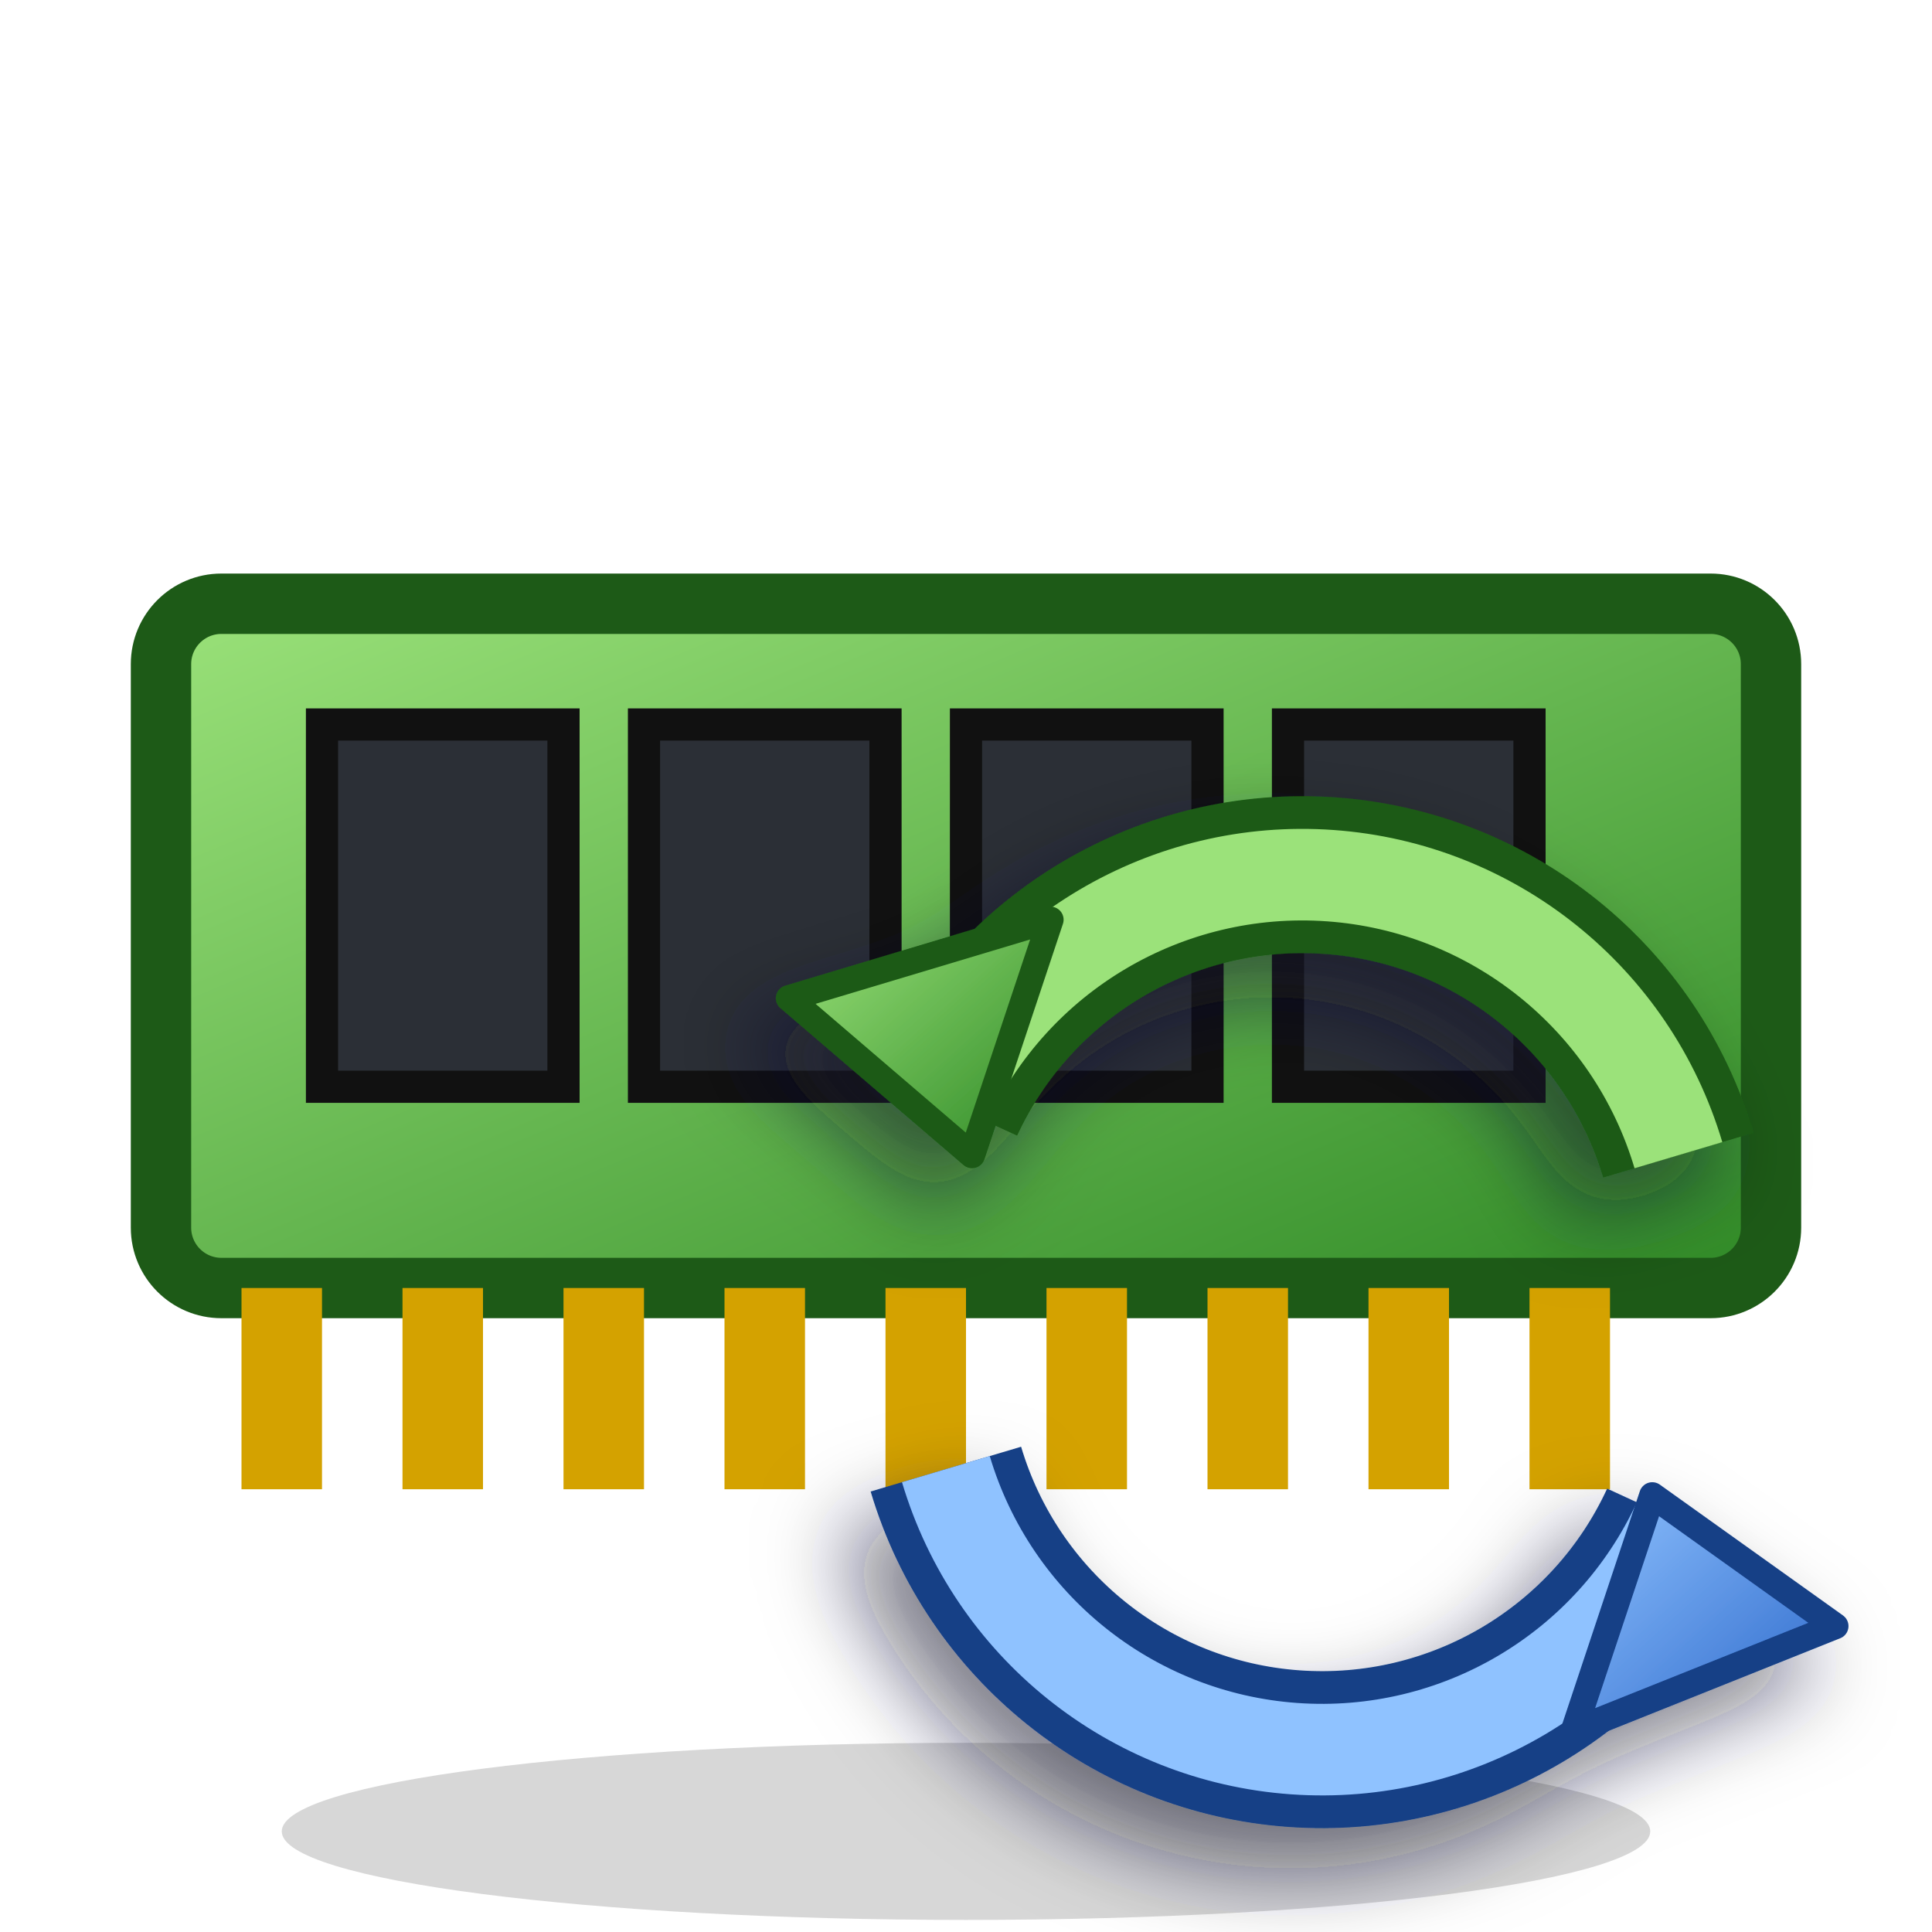
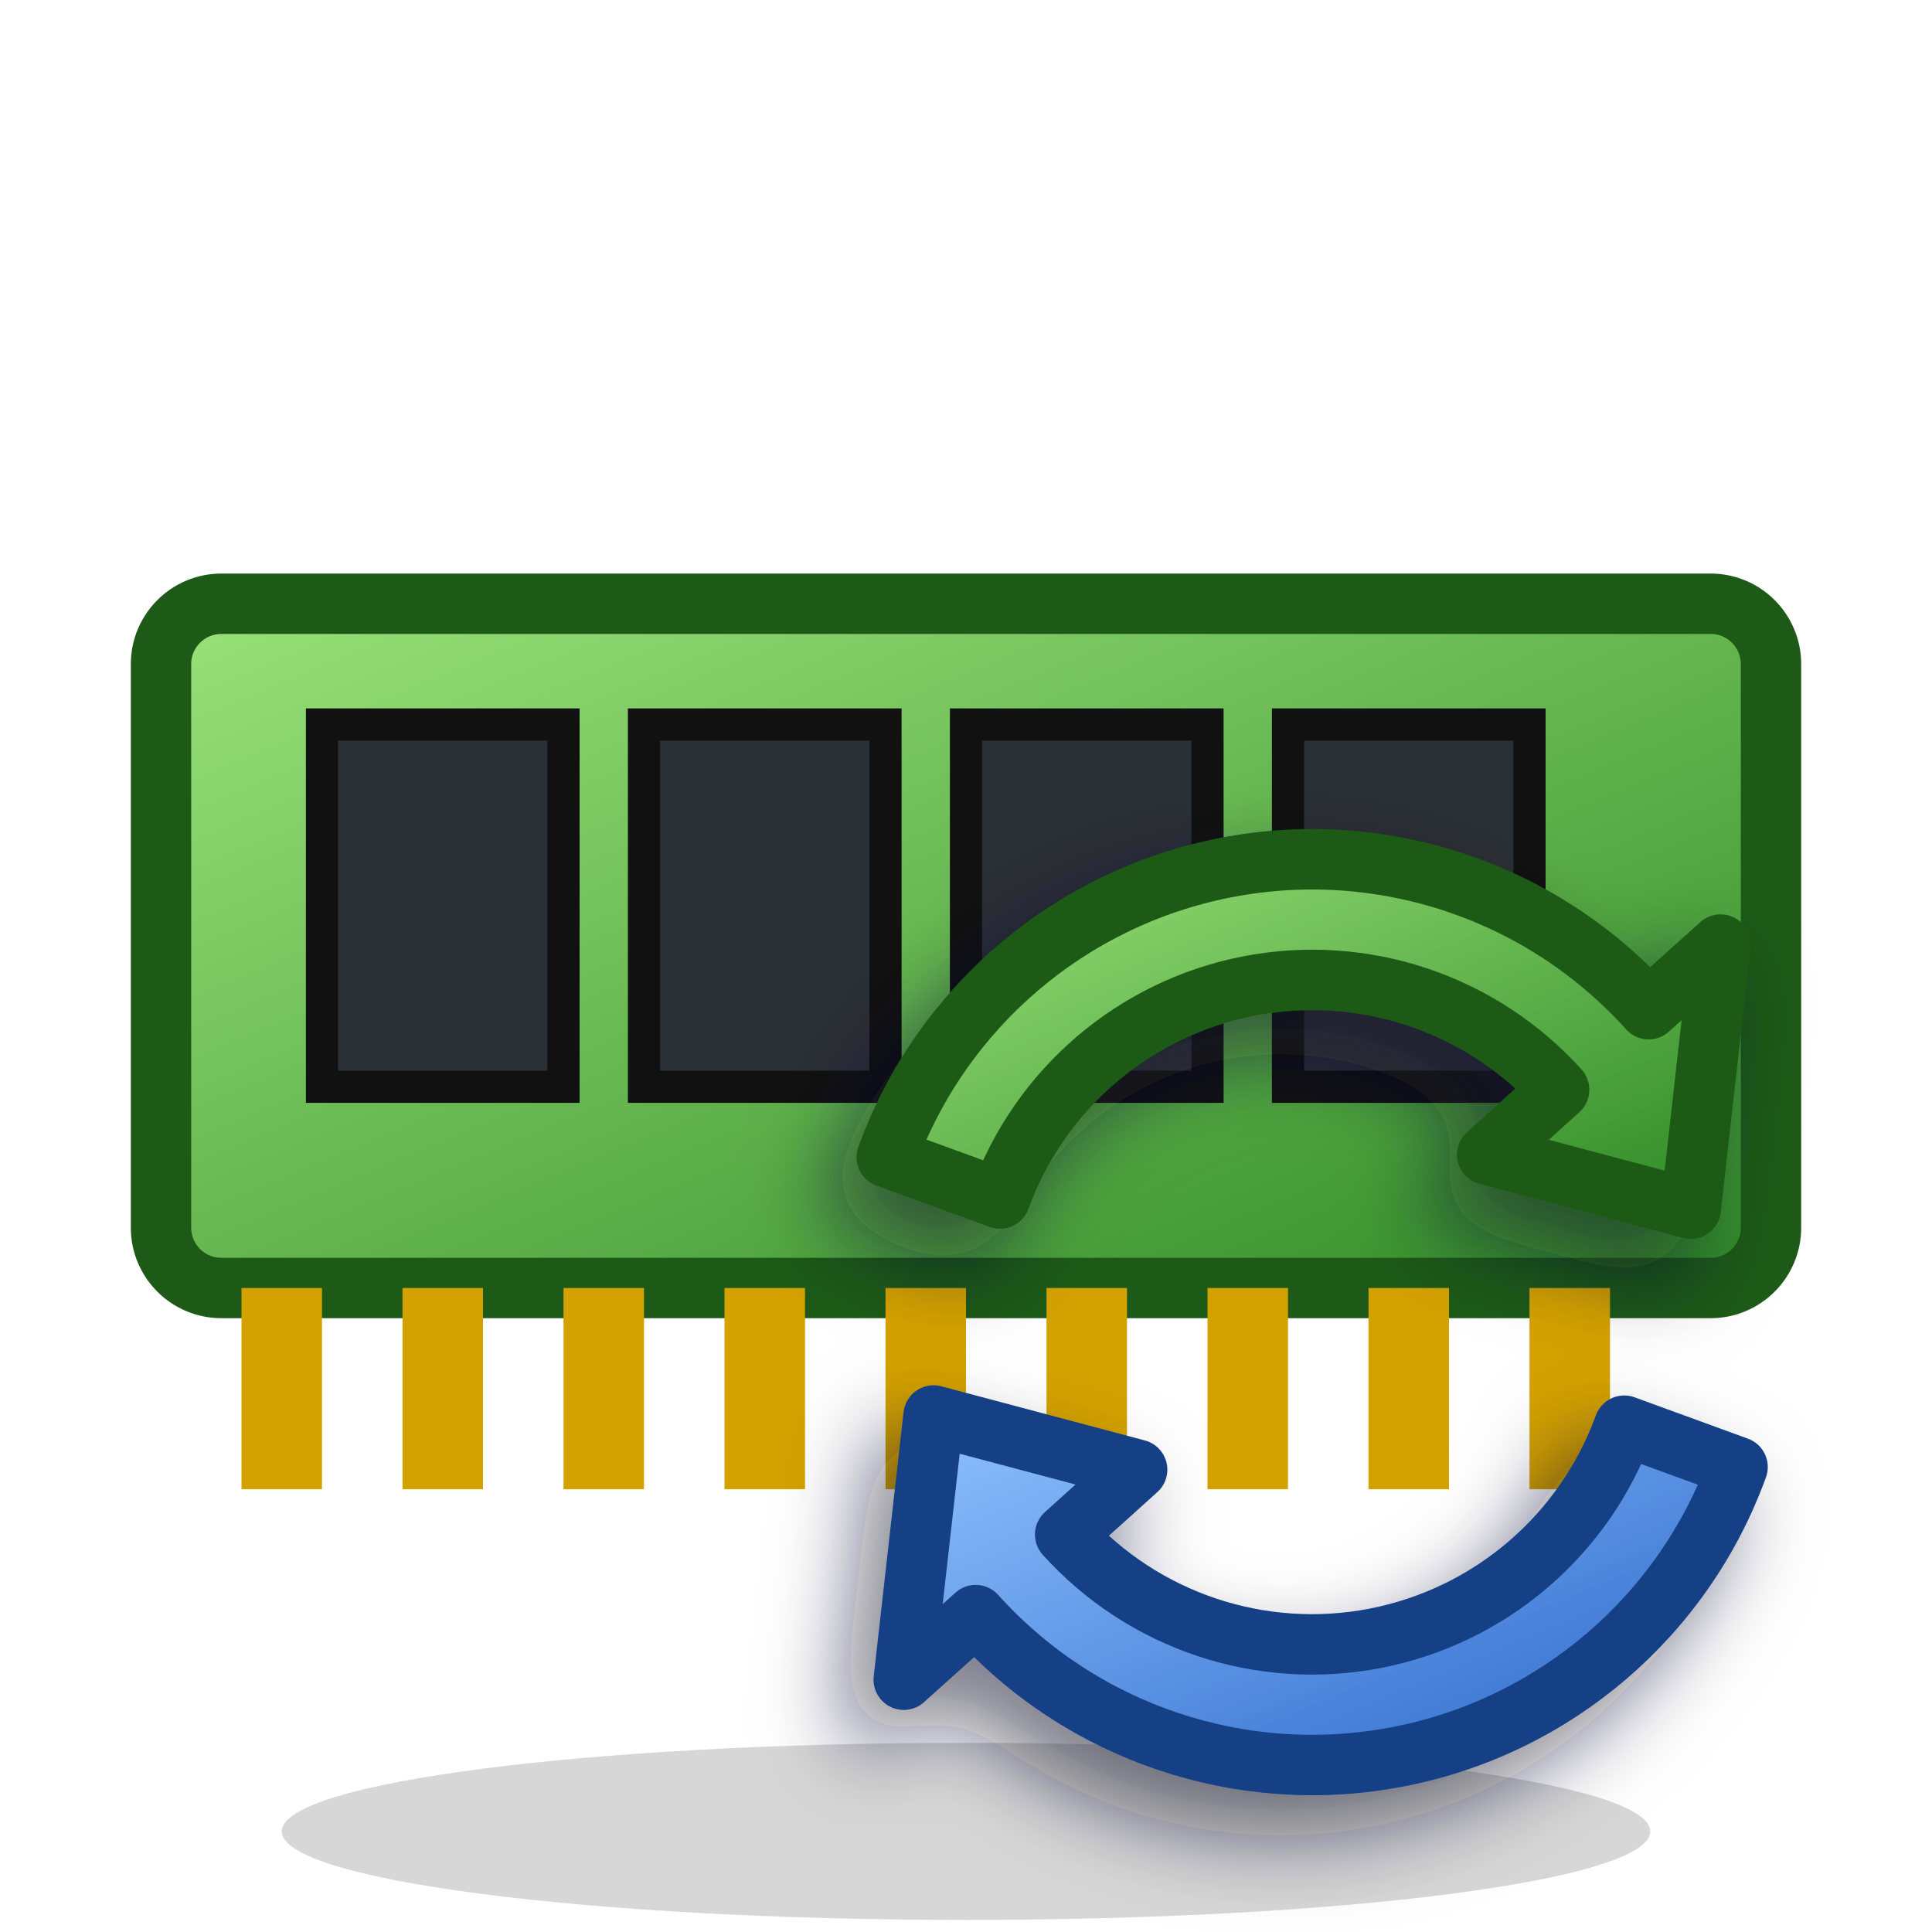
<svg xmlns="http://www.w3.org/2000/svg" viewBox="0 0 48 48" width="48" height="48" class="xp-ic" aria-hidden="true">
  <defs>
    <linearGradient id="i07g1" x1="0" y1="0" x2="1" y2="1">
      <stop offset="0" stop-color="#9be27a" />
      <stop offset="1" stop-color="#2f8a26" />
    </linearGradient>
    <filter id="i07sh" x="-30%" y="-30%" width="160%" height="160%">
      <feDropShadow dx="-1.2" dy="1.6" stdDeviation="1.6" flood-color="#0b1a33" flood-opacity=".55" />
    </filter>
    <linearGradient id="i07g2" x1="0" y1="0" x2="1" y2="1">
      <stop offset="0" stop-color="#9be27a" />
      <stop offset="1" stop-color="#2f8a26" />
    </linearGradient>
    <linearGradient id="i07g3" x1="0" y1="0" x2="1" y2="1">
      <stop offset="0" stop-color="#8fc2ff" />
      <stop offset="1" stop-color="#2a66c9" />
    </linearGradient>
  </defs>
  <ellipse cx="24" cy="45.5" rx="17" ry="2.2" fill="#000" opacity=".16" />
  <rect x="4" y="15" width="40" height="17" rx="1.5" fill="url(#i07g1)" stroke="#1d5a17" stroke-width="1.5" />
  <rect x="8" y="18" width="6" height="9" fill="#2b2f36" stroke="#111" stroke-width=".8" />
  <rect x="16" y="18" width="6" height="9" fill="#2b2f36" stroke="#111" stroke-width=".8" />
  <rect x="24" y="18" width="6" height="9" fill="#2b2f36" stroke="#111" stroke-width=".8" />
  <rect x="32" y="18" width="6" height="9" fill="#2b2f36" stroke="#111" stroke-width=".8" />
  <path d="M7 32v5" stroke="#d4a200" stroke-width="2" />
  <path d="M11 32v5" stroke="#d4a200" stroke-width="2" />
  <path d="M15 32v5" stroke="#d4a200" stroke-width="2" />
  <path d="M19 32v5" stroke="#d4a200" stroke-width="2" />
  <path d="M23 32v5" stroke="#d4a200" stroke-width="2" />
  <path d="M27 32v5" stroke="#d4a200" stroke-width="2" />
  <path d="M31 32v5" stroke="#d4a200" stroke-width="2" />
  <path d="M35 32v5" stroke="#d4a200" stroke-width="2" />
  <path d="M39 32v5" stroke="#d4a200" stroke-width="2" />
  <g transform="translate(17 17) scale(.65)" filter="url(#i07sh)">
-     <path d="M38 18A15 15 0 0 0 10 16" fill="none" stroke="#1d5a17" stroke-width="6" />
-     <path d="M38 18A15 15 0 0 0 10 16" fill="none" stroke="#9be27a" stroke-width="3.5" />
-     <path d="M10 30a15 15 0 0 0 28 2" fill="none" stroke="#163f86" stroke-width="6" />
-     <path d="M10 30a15 15 0 0 0 28 2" fill="none" stroke="#8fc2ff" stroke-width="3.5" />
-     <path d="M4 12l7 6 3-9z" fill="url(#i07g2)" stroke="#1d5a17" stroke-linejoin="round" />
-     <path d="M44 36l-7-5-3 9z" fill="url(#i07g3)" stroke="#163f86" stroke-linejoin="round" />
+     <path d="M7.74 18.08A17.30 17.30 0 0 1 36.86 12.42L39.61 9.95L38.47 20.05L30.69 17.98L33.44 15.50A12.70 12.70 0 0 0 12.07 19.66Z" fill="url(#i07g2)" stroke="#1d5a17" stroke-width="2.31" stroke-linejoin="round" />
+     <path d="M40.26 29.92A17.30 17.30 0 0 1 11.14 35.58L8.39 38.05L9.53 27.95L17.31 30.02L14.56 32.50A12.70 12.70 0 0 0 35.93 28.34Z" fill="url(#i07g3)" stroke="#163f86" stroke-width="2.31" stroke-linejoin="round" />
  </g>
</svg>
